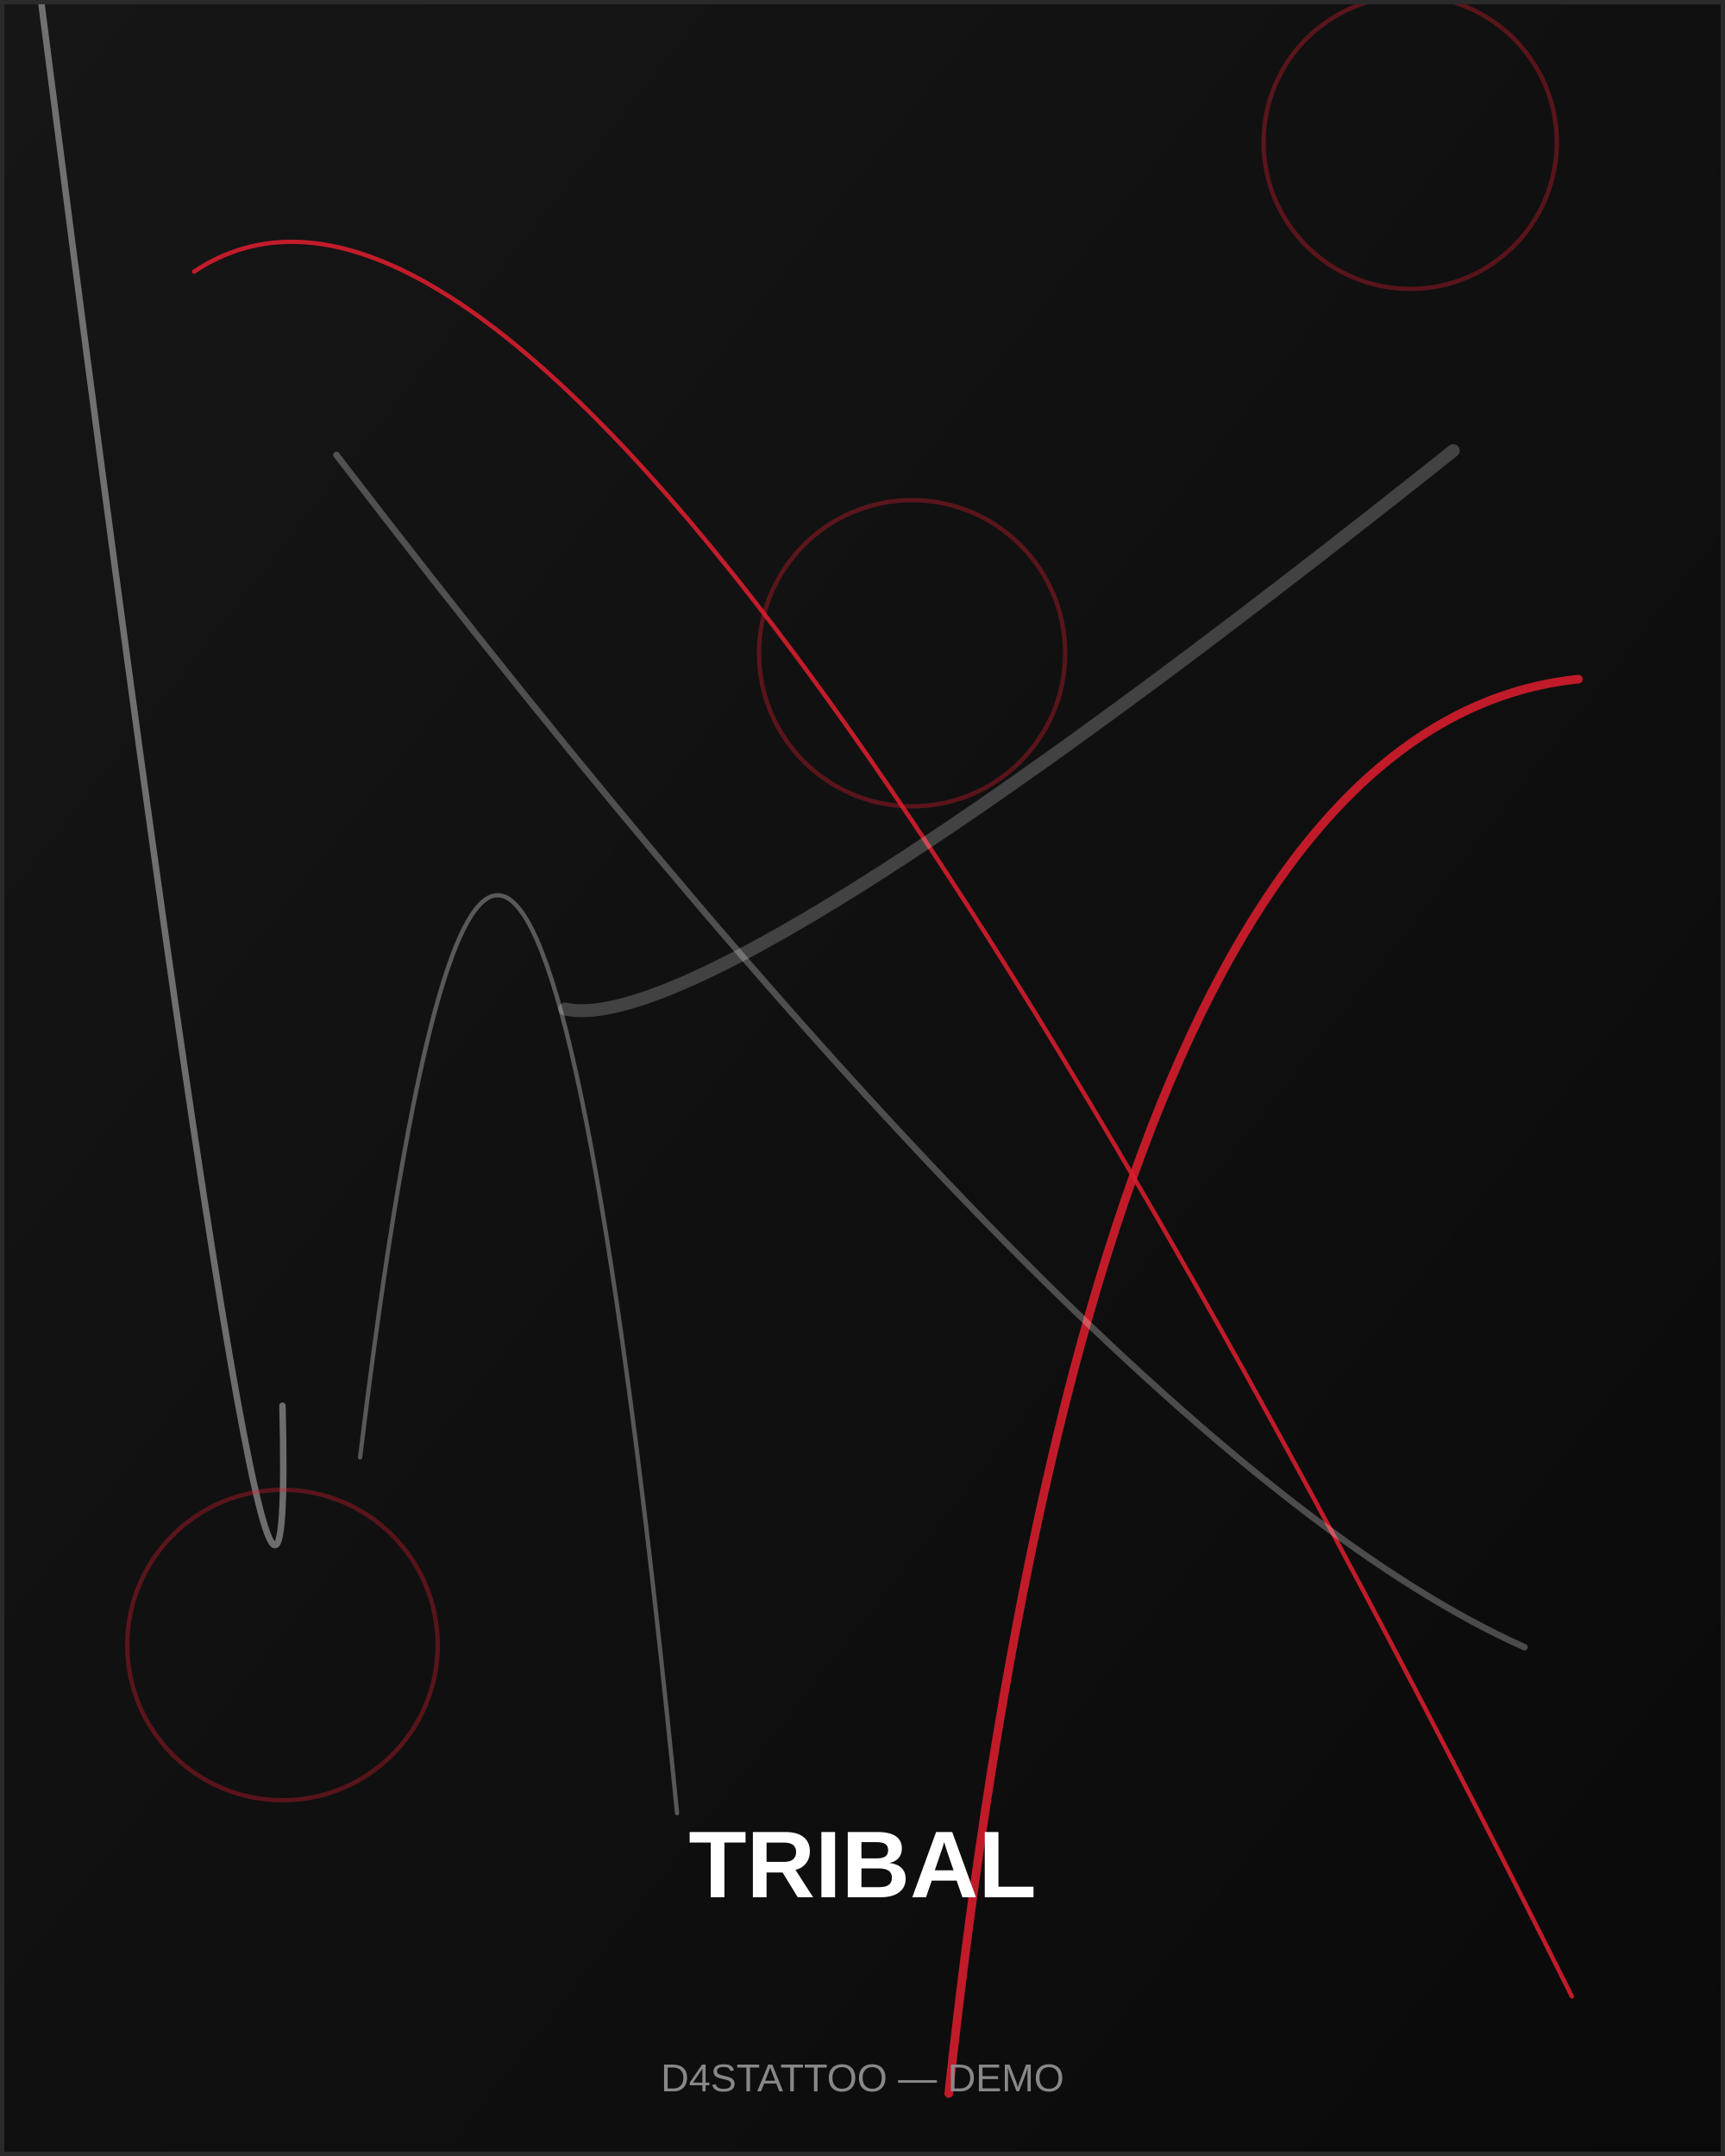
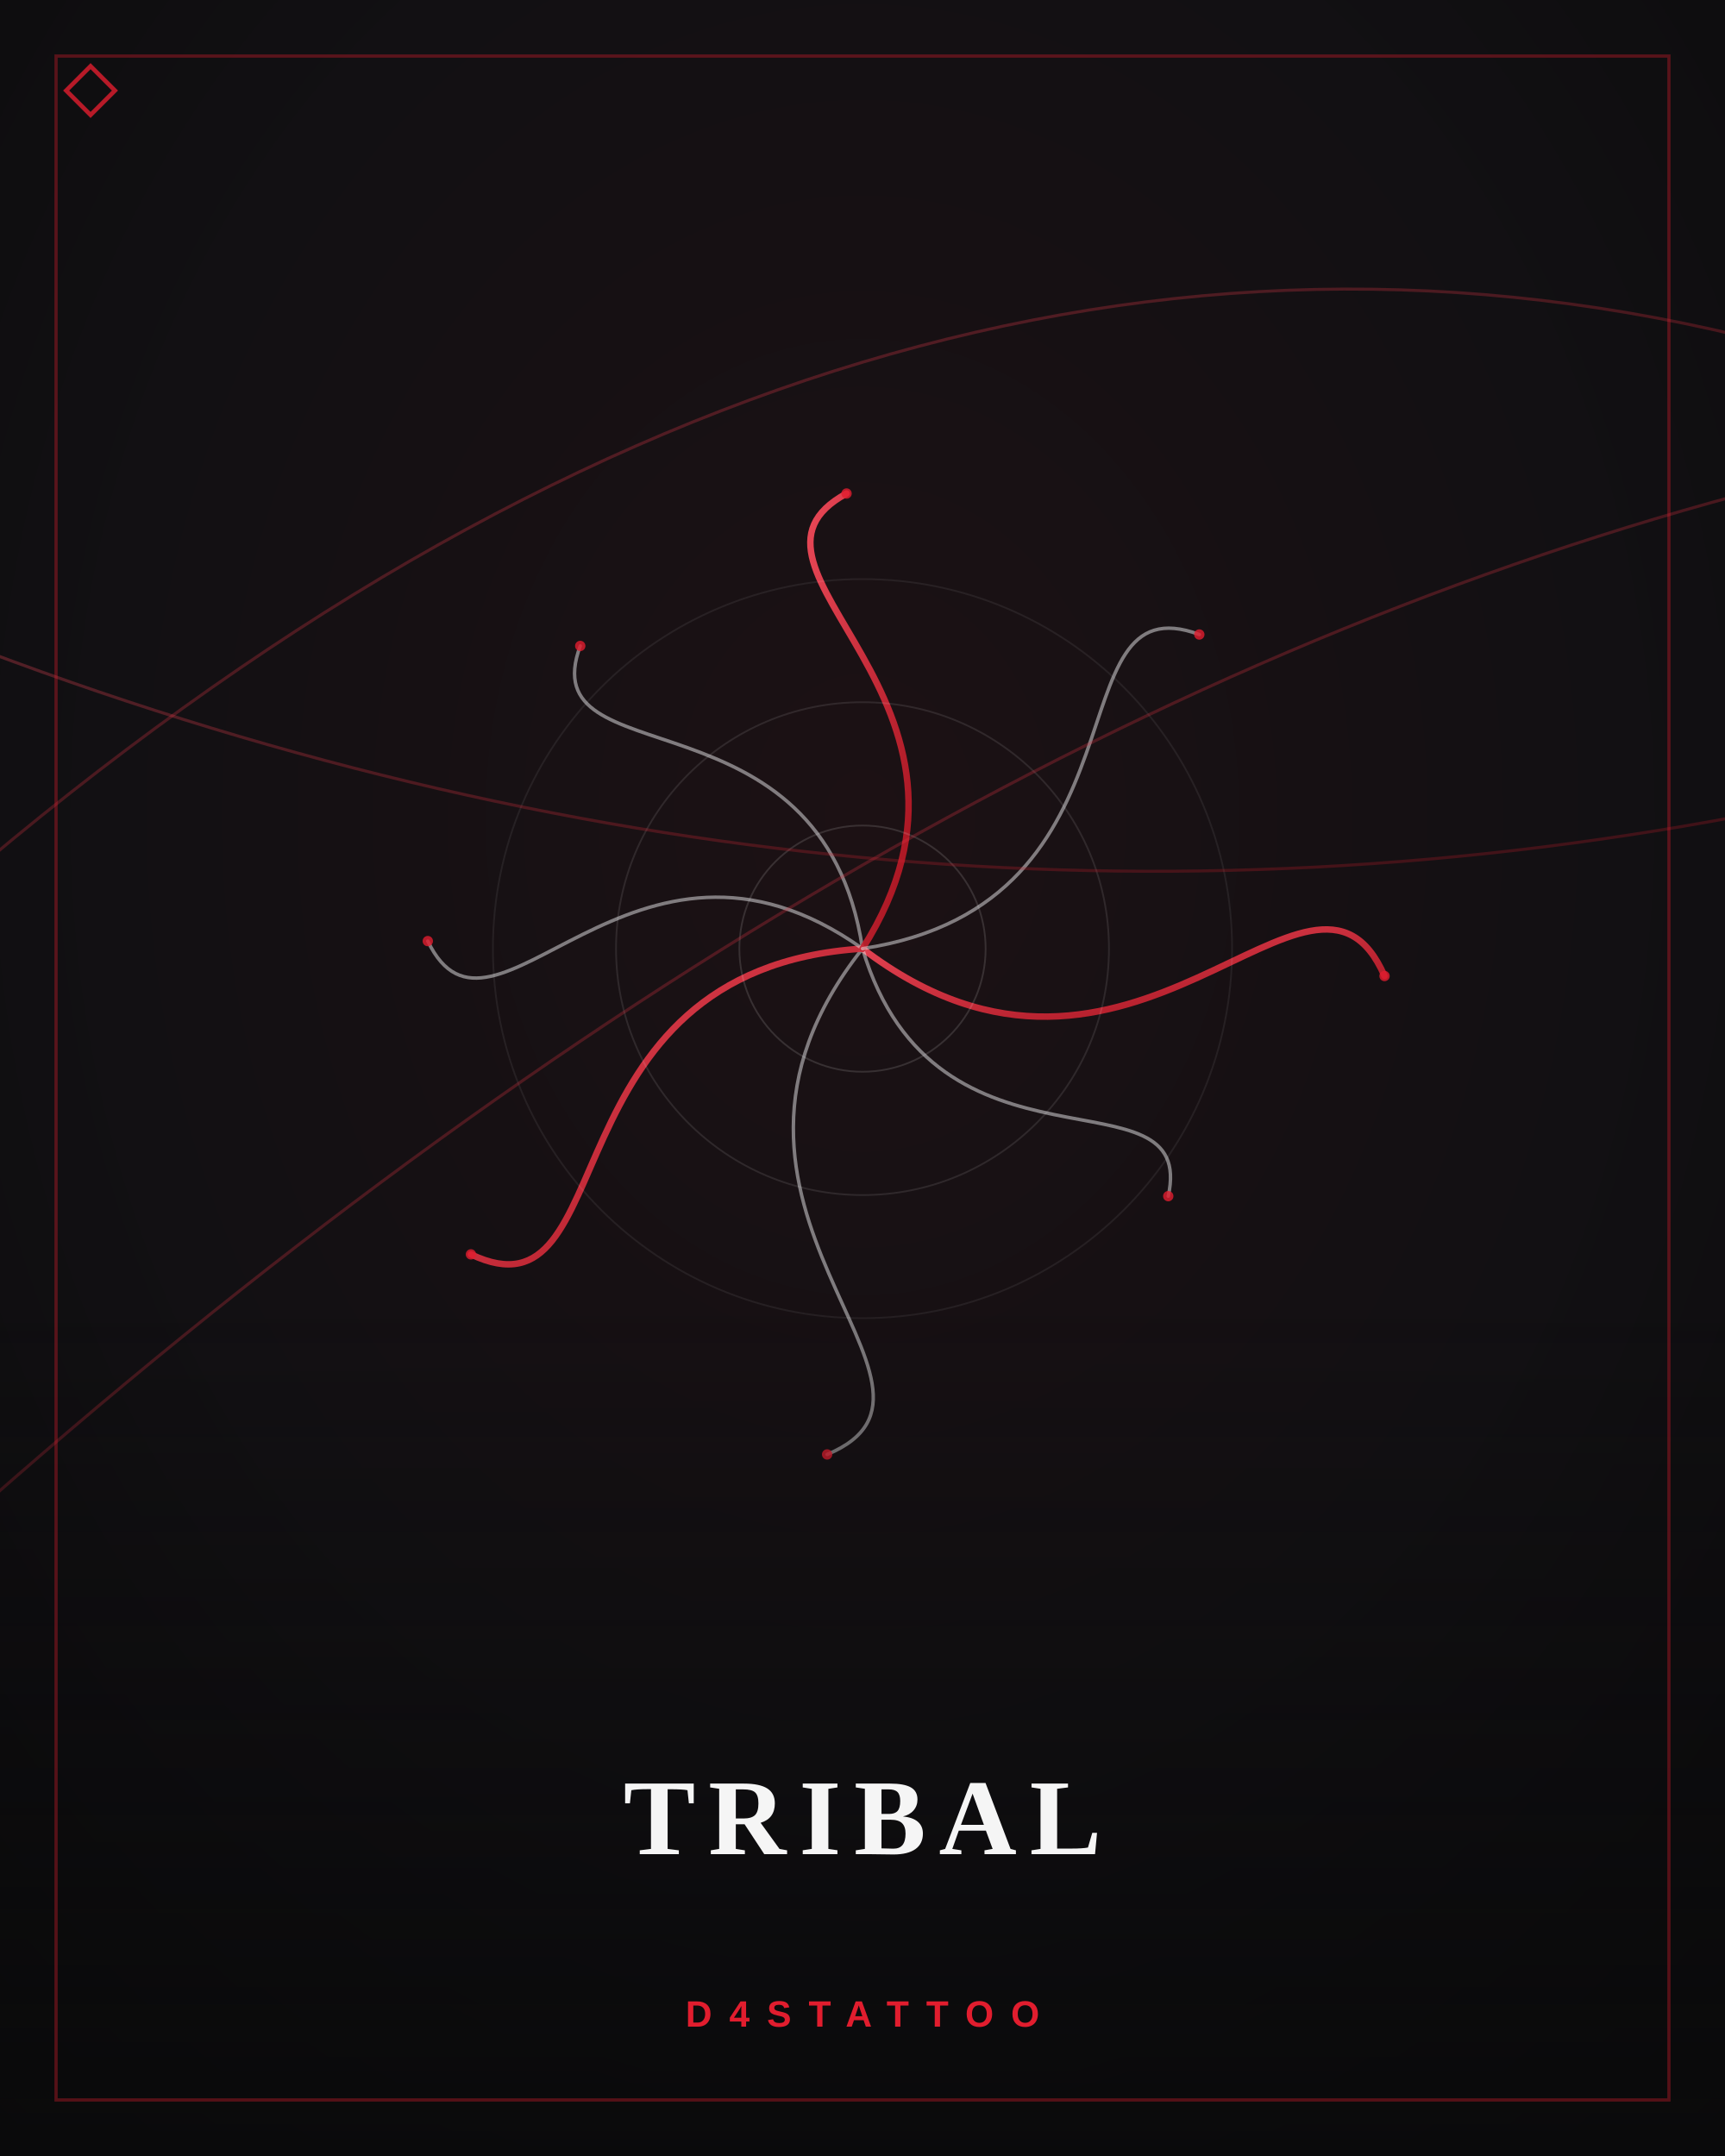
- <svg xmlns="http://www.w3.org/2000/svg" width="800" height="1000" viewBox="0 0 800 1000">
+ <svg xmlns="http://www.w3.org/2000/svg" width="800" height="1000" viewBox="0 0 800 1000" role="img" aria-label="TRIBAL">
  <defs>
-     <linearGradient id="g" x1="0" y1="0" x2="1" y2="1">
-       <stop offset="0" stop-color="#161616" />
-       <stop offset="1" stop-color="#0a0a0a" />
+     <radialGradient id="bg" cx="50%" cy="38%" r="80%">
+       <stop offset="0%" stop-color="#1c1114" />
+       <stop offset="55%" stop-color="#121013" />
+       <stop offset="100%" stop-color="#0a0a0b" />
+     </radialGradient>
+     <linearGradient id="rg" x1="0" y1="0" x2="1" y2="1">
+       <stop offset="0%" stop-color="#ff4d5e" />
+       <stop offset="100%" stop-color="#b3121f" />
+     </linearGradient>
+     <linearGradient id="fade" x1="0" y1="0" x2="0" y2="1">
+       <stop offset="60%" stop-color="#0a0a0b" stop-opacity="0" />
+       <stop offset="100%" stop-color="#0a0a0b" stop-opacity="0.92" />
    </linearGradient>
  </defs>
-   <rect width="800" height="1000" fill="url(#g)" />
-   <path d="M90 126 Q270 6 729 926" stroke="#e11d2e" stroke-width="2" fill="none" opacity="0.85" stroke-linecap="round" />
-   <path d="M19 0 Q138 932 131 652" stroke="#ffffff" stroke-width="3" fill="none" opacity="0.39" stroke-linecap="round" />
-   <path d="M674 209 Q330 483 262 468" stroke="#ffffff" stroke-width="6" fill="none" opacity="0.21" stroke-linecap="round" />
-   <path d="M440 971 Q509 338 732 315" stroke="#e11d2e" stroke-width="4" fill="none" opacity="0.85" stroke-linecap="round" />
-   <path d="M156 211 Q514 678 707 764" stroke="#ffffff" stroke-width="3" fill="none" opacity="0.26" stroke-linecap="round" />
-   <path d="M167 676 Q239 82 314 841" stroke="#ffffff" stroke-width="2" fill="none" opacity="0.3" stroke-linecap="round" />
-   <circle cx="423" cy="303" r="71" stroke="#e11d2e" stroke-width="2" fill="none" opacity="0.35" />
-   <circle cx="654" cy="66" r="68" stroke="#e11d2e" stroke-width="2" fill="none" opacity="0.35" />
-   <circle cx="131" cy="763" r="72" stroke="#e11d2e" stroke-width="2" fill="none" opacity="0.35" />
-   <rect x="0" y="0" width="800" height="1000" fill="none" stroke="#2a2a2a" stroke-width="4" />
-   <text x="50%" y="880" text-anchor="middle" font-family="Arial, sans-serif" font-size="44" font-weight="bold" fill="#ffffff">TRIBAL</text>
-   <text x="50%" y="1000" dy="-30" text-anchor="middle" font-family="Arial, sans-serif" font-size="18" fill="#888888">D4STATTOO — DEMO</text>
+   <rect width="800" height="1000" fill="url(#bg)" />
+   <path d="M400 440 C 525.2 535.6, 608.6 376, 642.1 452.7" stroke="url(#rg)" stroke-width="3" fill="none" opacity="0.9" stroke-linecap="round" />
+   <circle cx="642.1" cy="452.7" r="2.4" fill="#e11d2e" opacity="0.8" />
+   <path d="M400 440 C 433.9 553.6, 555.3 493.3, 541.8 554.8" stroke="#e8e8ea" stroke-width="1.6" fill="none" opacity="0.5" stroke-linecap="round" />
+   <circle cx="541.8" cy="554.8" r="2.4" fill="#e11d2e" opacity="0.8" />
+   <path d="M400 440 C 305.1 559.8, 458.5 643.4, 383.6 674.6" stroke="#e8e8ea" stroke-width="1.6" fill="none" opacity="0.5" stroke-linecap="round" />
+   <circle cx="383.6" cy="674.6" r="2.4" fill="#e11d2e" opacity="0.8" />
+   <path d="M400 440 C 250.5 449.5, 290.3 616, 218.4 581.8" stroke="url(#rg)" stroke-width="3" fill="none" opacity="0.9" stroke-linecap="round" />
+   <circle cx="218.4" cy="581.8" r="2.4" fill="#e11d2e" opacity="0.8" />
+   <path d="M400 440 C 293.2 364.1, 228.5 499.2, 198.4 436.5" stroke="#e8e8ea" stroke-width="1.6" fill="none" opacity="0.5" stroke-linecap="round" />
+   <circle cx="198.4" cy="436.5" r="2.4" fill="#e11d2e" opacity="0.8" />
+   <path d="M400 440 C 381.3 316.6, 246 361.7, 269.1 299.6" stroke="#e8e8ea" stroke-width="1.6" fill="none" opacity="0.5" stroke-linecap="round" />
+   <circle cx="269.1" cy="299.6" r="2.4" fill="#e11d2e" opacity="0.8" />
+   <path d="M400 440 C 473.5 324.1, 328.6 263.8, 392.6 228.9" stroke="url(#rg)" stroke-width="3" fill="none" opacity="0.9" stroke-linecap="round" />
+   <circle cx="392.6" cy="228.9" r="2.4" fill="#e11d2e" opacity="0.8" />
+   <path d="M400 440 C 537.3 419.2, 487.1 268.6, 556.2 294.3" stroke="#e8e8ea" stroke-width="1.6" fill="none" opacity="0.5" stroke-linecap="round" />
+   <circle cx="556.2" cy="294.3" r="2.4" fill="#e11d2e" opacity="0.8" />
+   <circle cx="400" cy="440" r="57.1" stroke="#ffffff" stroke-width="0.8" fill="none" opacity="0.13" />
+   <circle cx="400" cy="440" r="114.3" stroke="#ffffff" stroke-width="0.8" fill="none" opacity="0.1" />
+   <circle cx="400" cy="440" r="171.4" stroke="#ffffff" stroke-width="0.8" fill="none" opacity="0.07" />
+   <path d="M-20 411 Q 400 51, 820 159" stroke="url(#rg)" stroke-width="1.4" fill="none" opacity="0.28" />
+   <path d="M-20 709 Q 400 335, 820 226" stroke="url(#rg)" stroke-width="1.4" fill="none" opacity="0.28" />
+   <path d="M-20 297 Q 400 459, 820 376" stroke="url(#rg)" stroke-width="1.4" fill="none" opacity="0.28" />
+   <rect width="800" height="1000" fill="url(#fade)" />
+   <rect x="26" y="26" width="748" height="948" fill="none" stroke="#e11d2e" stroke-opacity="0.35" stroke-width="1.5" />
+   <rect x="34" y="34" width="16" height="16" fill="none" stroke="#e11d2e" stroke-width="2" opacity=".8" transform="rotate(45 42 42)" />
+   <text x="50%" y="860" text-anchor="middle" font-family="Georgia, 'Times New Roman', serif" font-size="50" font-weight="700" fill="#f5f5f5" letter-spacing="6">TRIBAL</text>
+   <text x="50%" y="940" text-anchor="middle" font-family="Arial, sans-serif" font-size="17" fill="#e11d2e" letter-spacing="8" font-weight="700">D4STATTOO</text>
</svg>
